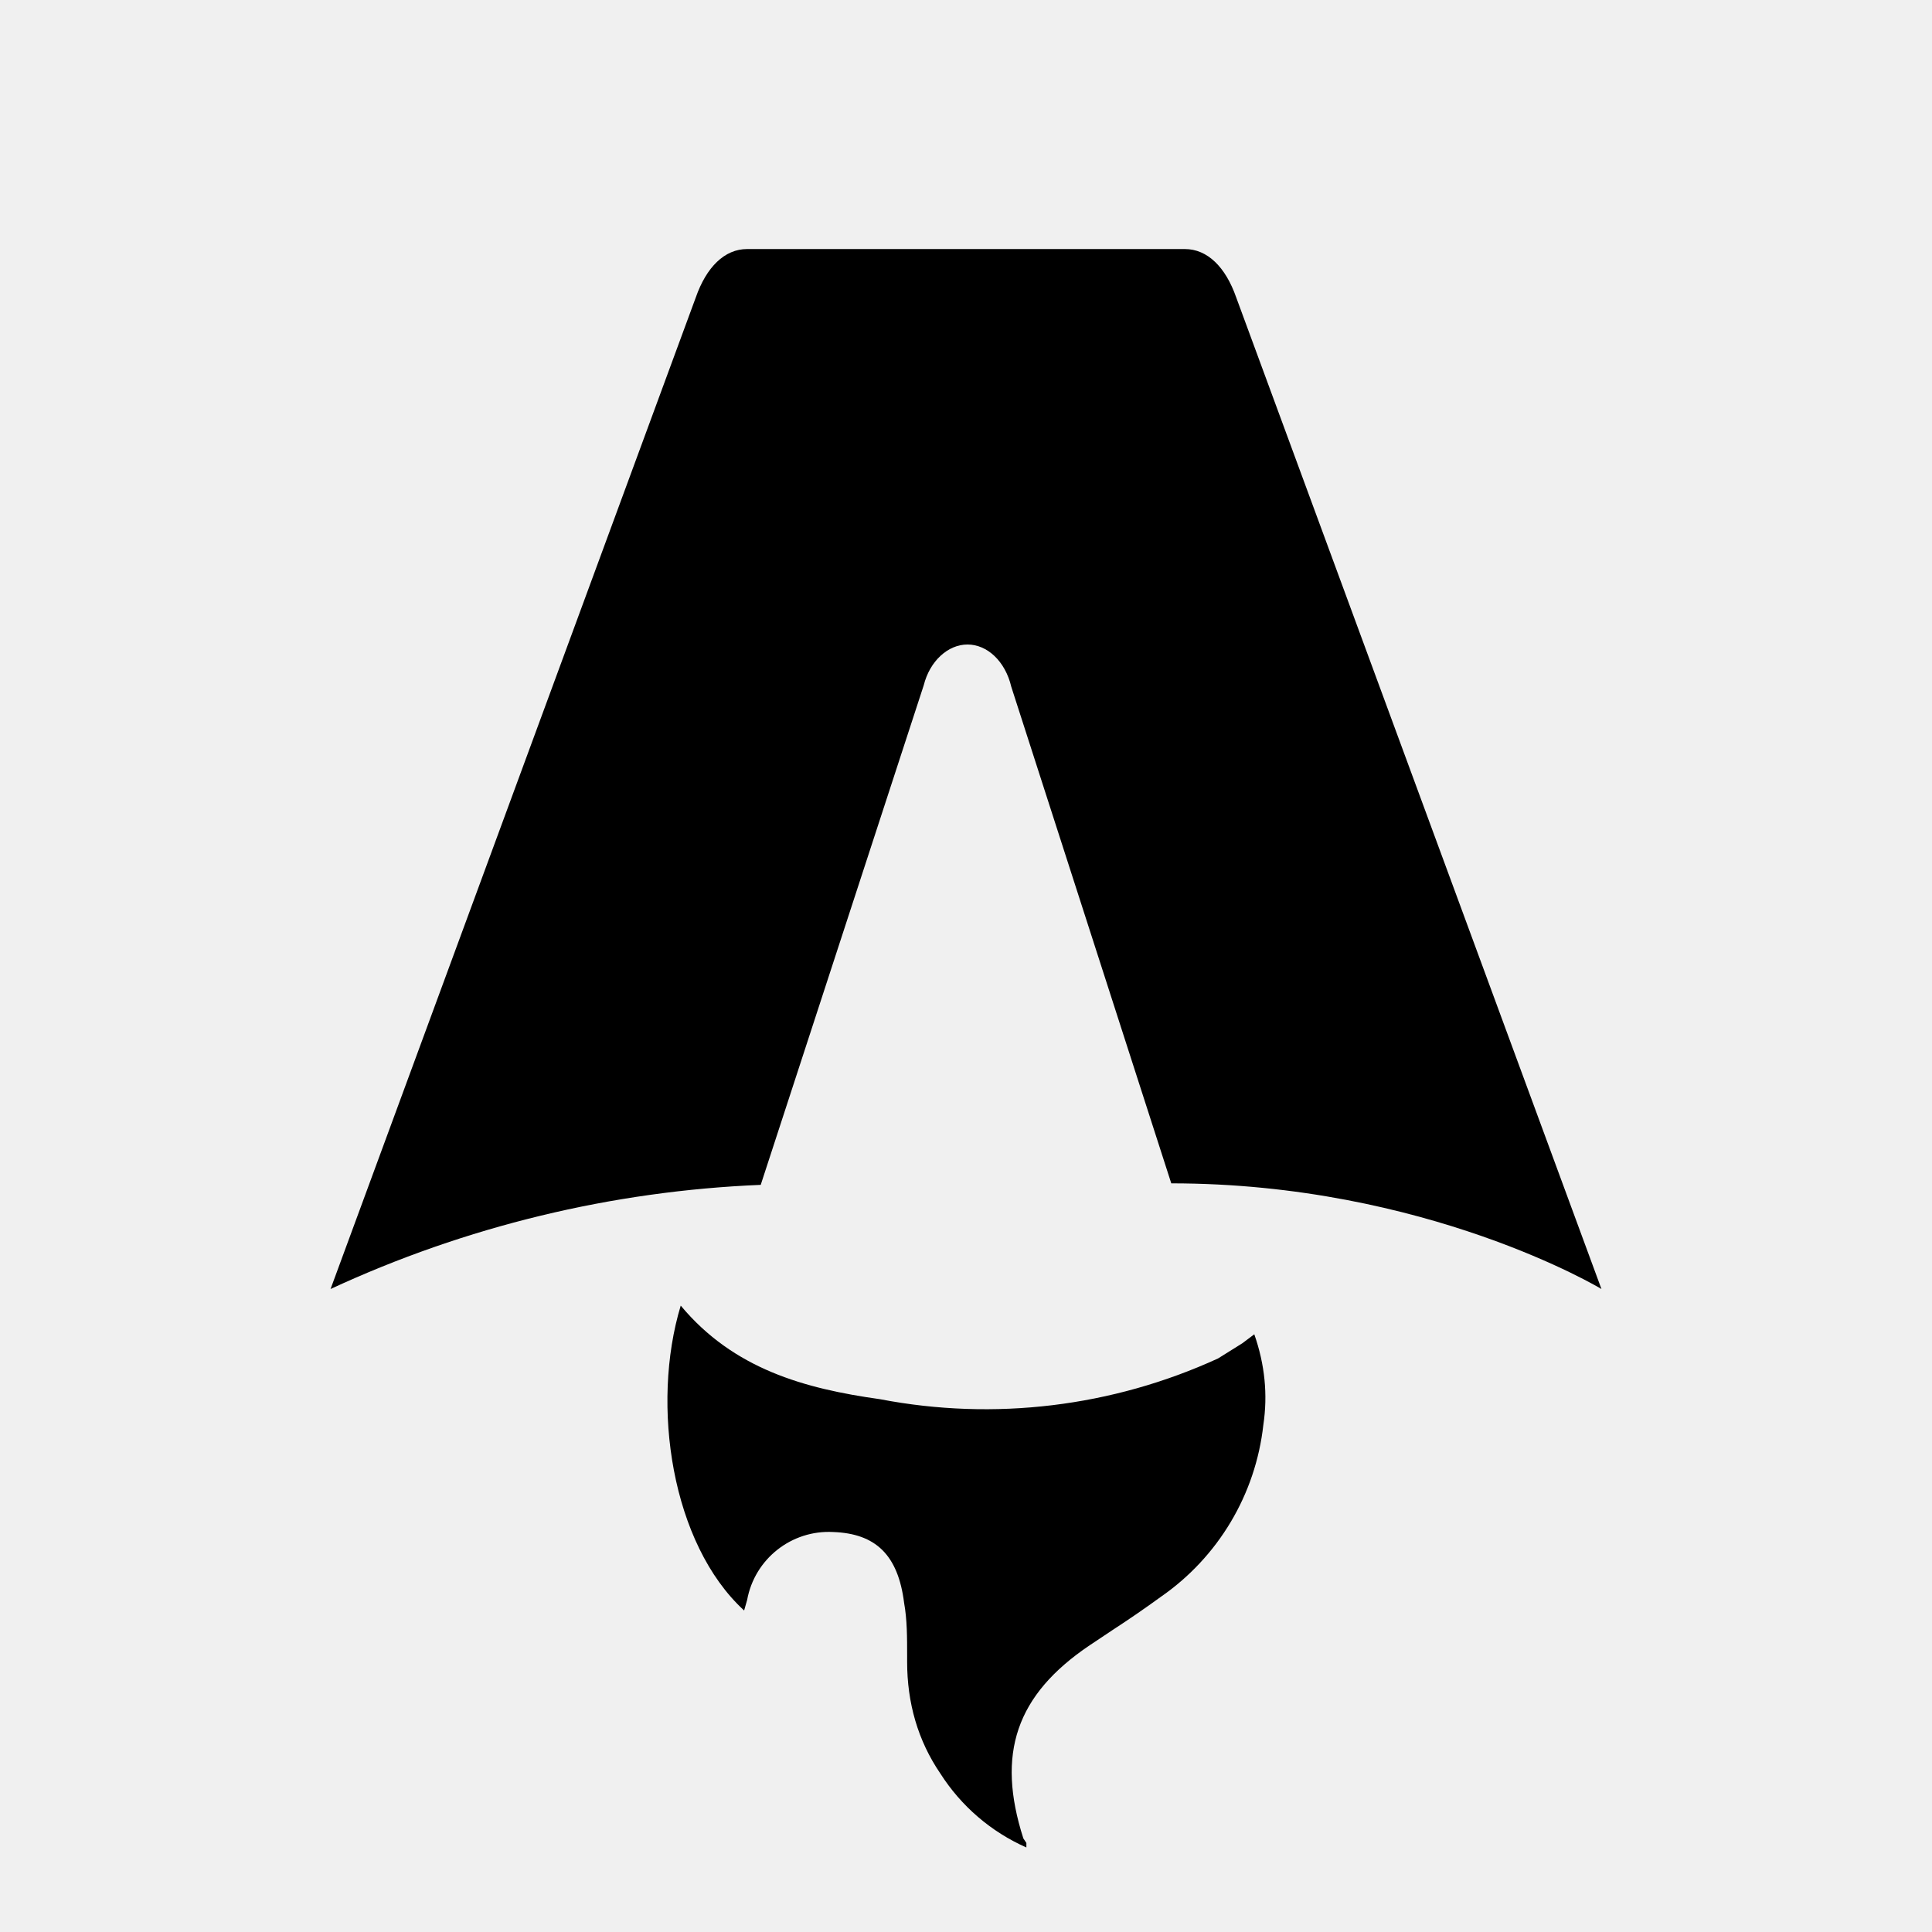
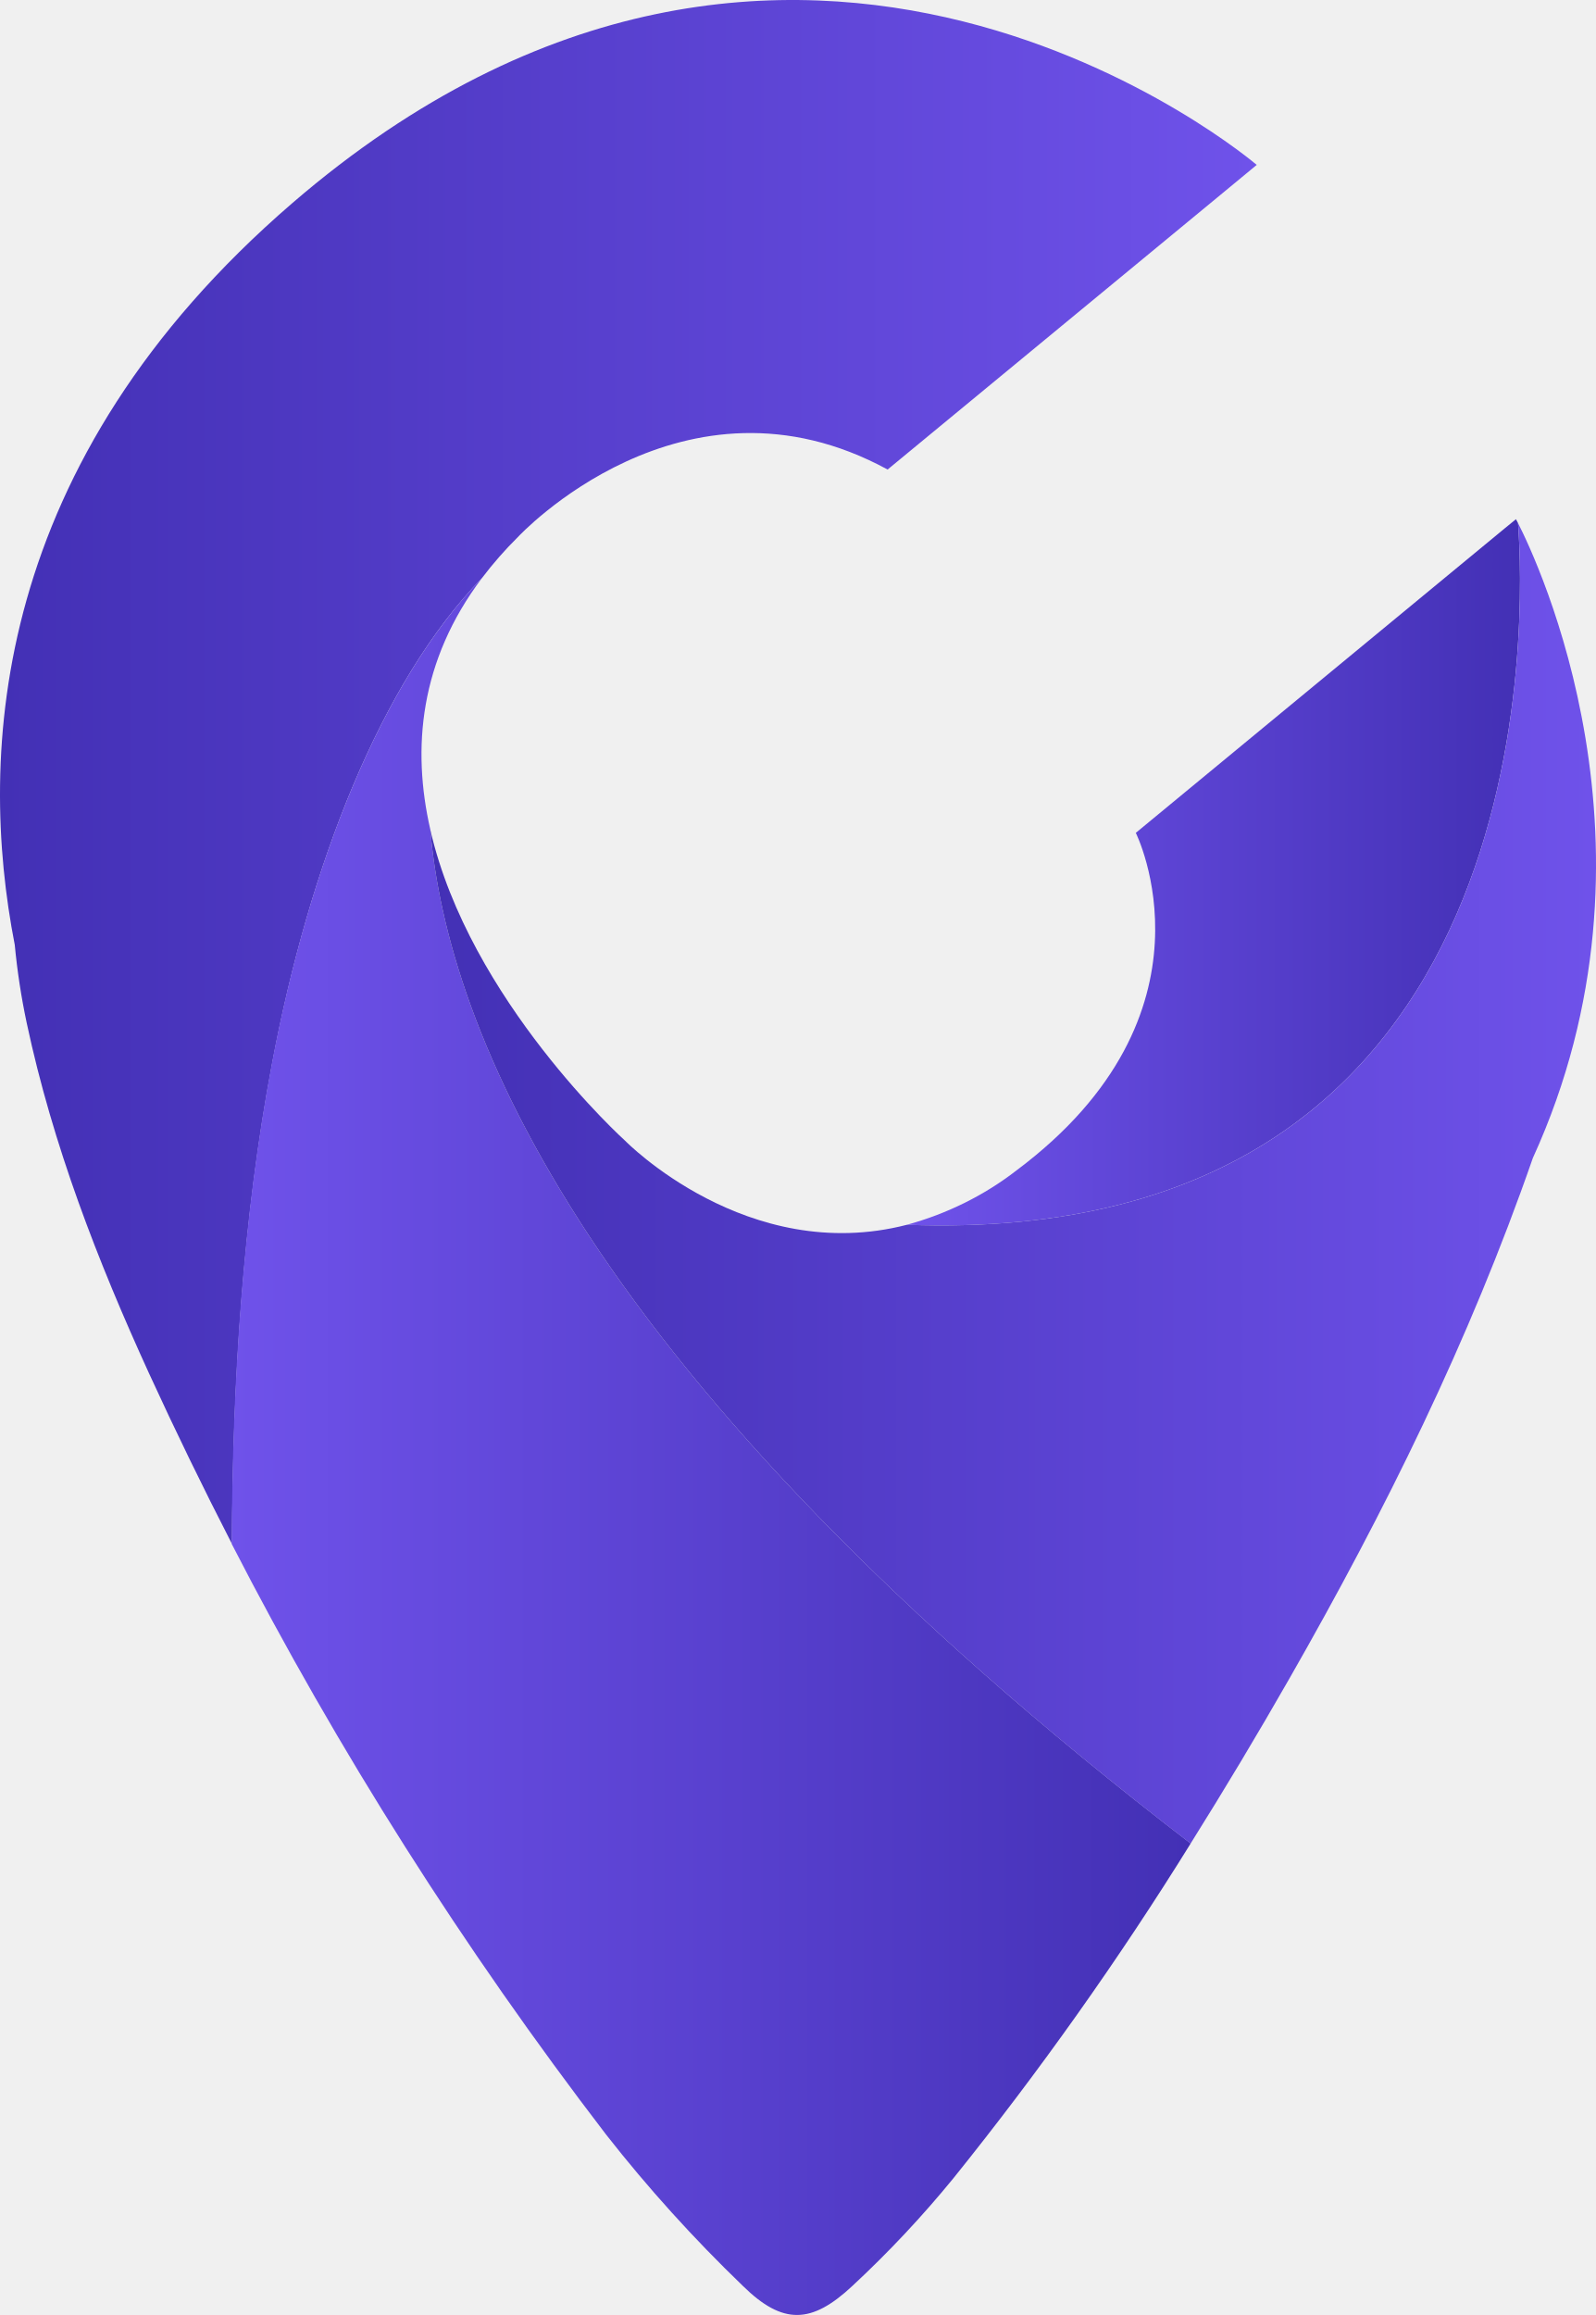
- <svg xmlns="http://www.w3.org/2000/svg" fill="none" viewBox="0 0 128 128">
-   <path d="M50.4 78.5a75.1 75.1 0 0 0-28.5 6.9l24.2-65.7c.7-2 1.9-3.2 3.4-3.2h29c1.5 0 2.7 1.2 3.4 3.2l24.2 65.7s-11.6-7-28.5-7L67 45.5c-.4-1.7-1.6-2.8-2.9-2.8-1.3 0-2.5 1.1-2.9 2.7L50.4 78.5Zm-1.1 28.2Zm-4.2-20.2c-2 6.6-.6 15.8 4.2 20.2a17.5 17.5 0 0 1 .2-.7 5.5 5.5 0 0 1 5.7-4.5c2.8.1 4.3 1.5 4.7 4.7.2 1.1.2 2.3.2 3.5v.4c0 2.7.7 5.2 2.2 7.4a13 13 0 0 0 5.7 4.9v-.3l-.2-.3c-1.8-5.6-.5-9.5 4.4-12.8l1.5-1a73 73 0 0 0 3.2-2.2 16 16 0 0 0 6.8-11.4c.3-2 .1-4-.6-6l-.8.6-1.6 1a37 37 0 0 1-22.4 2.7c-5-.7-9.7-2-13.2-6.2Z" />
-   <style>
-         path { fill: #000; }
-         @media (prefers-color-scheme: dark) {
-             path { fill: #FFF; }
-         }
-     </style>
+ <svg xmlns="http://www.w3.org/2000/svg" width="682" height="989" fill="none" viewBox="0 0 682 989">
+   <path fill="url(#a)" d="M206.034 246.852a163.596 163.596 0 0 1 15.263-17.407s70.619-76.411 158.005-28.857l77.584-64.004 63.21-52.145 16.935-13.99S339.843-98.47 124.851 86.823C-3.687 197.657-9.636 321.895 6.305 403.64a295.453 295.453 0 0 0 5.101 33.35c11.178 52.399 30.314 101.711 52.33 149.851a1803.293 1803.293 0 0 0 35.395 72.757c.275-69.846 4.699-139.516 17.189-205.454 15.898-84.538 46.508-162.864 89.714-207.292Z" />
+   <path fill="url(#b)" d="M183.891 354.425c-7.917-34.581-4.678-72.093 22.143-107.573-43.206 44.428-73.816 122.754-89.82 207.292-12.49 65.938-16.935 135.608-17.19 205.454 45.369 88.232 98.914 172.681 160.038 252.403 17.84 22.754 37.362 44.342 58.426 64.61 17.063 16.744 29.341 16.255 46.72 0a460.206 460.206 0 0 0 43.27-46.108c36.809-45.761 70.647-93.497 101.335-142.955-259.065-198.792-317.703-348.37-324.922-433.123Z" />
+   <path fill="url(#c)" d="m648.698 223.486-.889-1.68-4.784 3.907-58.532 48.296-99.135 81.803s38.634 77.134-50.932 144.166c-13.731 10.649-29.693 18.57-46.889 23.269 275.217 10.121 263.871-263.402 261.161-299.761Z" />
+   <path fill="url(#d)" d="M648.698 223.486c2.709 36.359 14.056 309.882-261.162 299.761-68.164 17.584-120.387-35.89-120.387-35.89s-66.534-59.921-83.258-132.854c7.219 84.675 65.857 234.253 324.88 433.085a2017.1 2017.1 0 0 0 42.338-70.686c40.623-71.038 76.885-144.264 103.918-222.179 60.438-132.307 1.651-255.607-6.329-271.237Z" />
+   <defs>
+     <linearGradient id="a" x1="-0.046" x2="537.053" y1="329.789" y2="329.789" gradientUnits="userSpaceOnUse">
+       <stop stop-color="#4330B5" />
+       <stop offset="0.8" stop-color="#664BDF" />
+       <stop offset="1" stop-color="#6F52EA" />
+     </linearGradient>
+     <linearGradient id="b" x1="99.025" x2="508.771" y1="617.925" y2="617.925" gradientUnits="userSpaceOnUse">
+       <stop stop-color="#6F52EA" />
+       <stop offset="0.2" stop-color="#664BDF" />
+       <stop offset="1" stop-color="#4330B5" />
+     </linearGradient>
+     <linearGradient id="c" x1="387.537" x2="649.545" y1="372.654" y2="372.654" gradientUnits="userSpaceOnUse">
+       <stop stop-color="#6F52EA" />
+       <stop offset="0.2" stop-color="#664BDF" />
+       <stop offset="1" stop-color="#4330B5" />
+     </linearGradient>
+     <linearGradient id="d" x1="183.891" x2="681.954" y1="505.546" y2="505.546" gradientUnits="userSpaceOnUse">
+       <stop stop-color="#4330B5" />
+       <stop offset="0.8" stop-color="#664BDF" />
+       <stop offset="1" stop-color="#6F52EA" />
+     </linearGradient>
+   </defs>
</svg>
